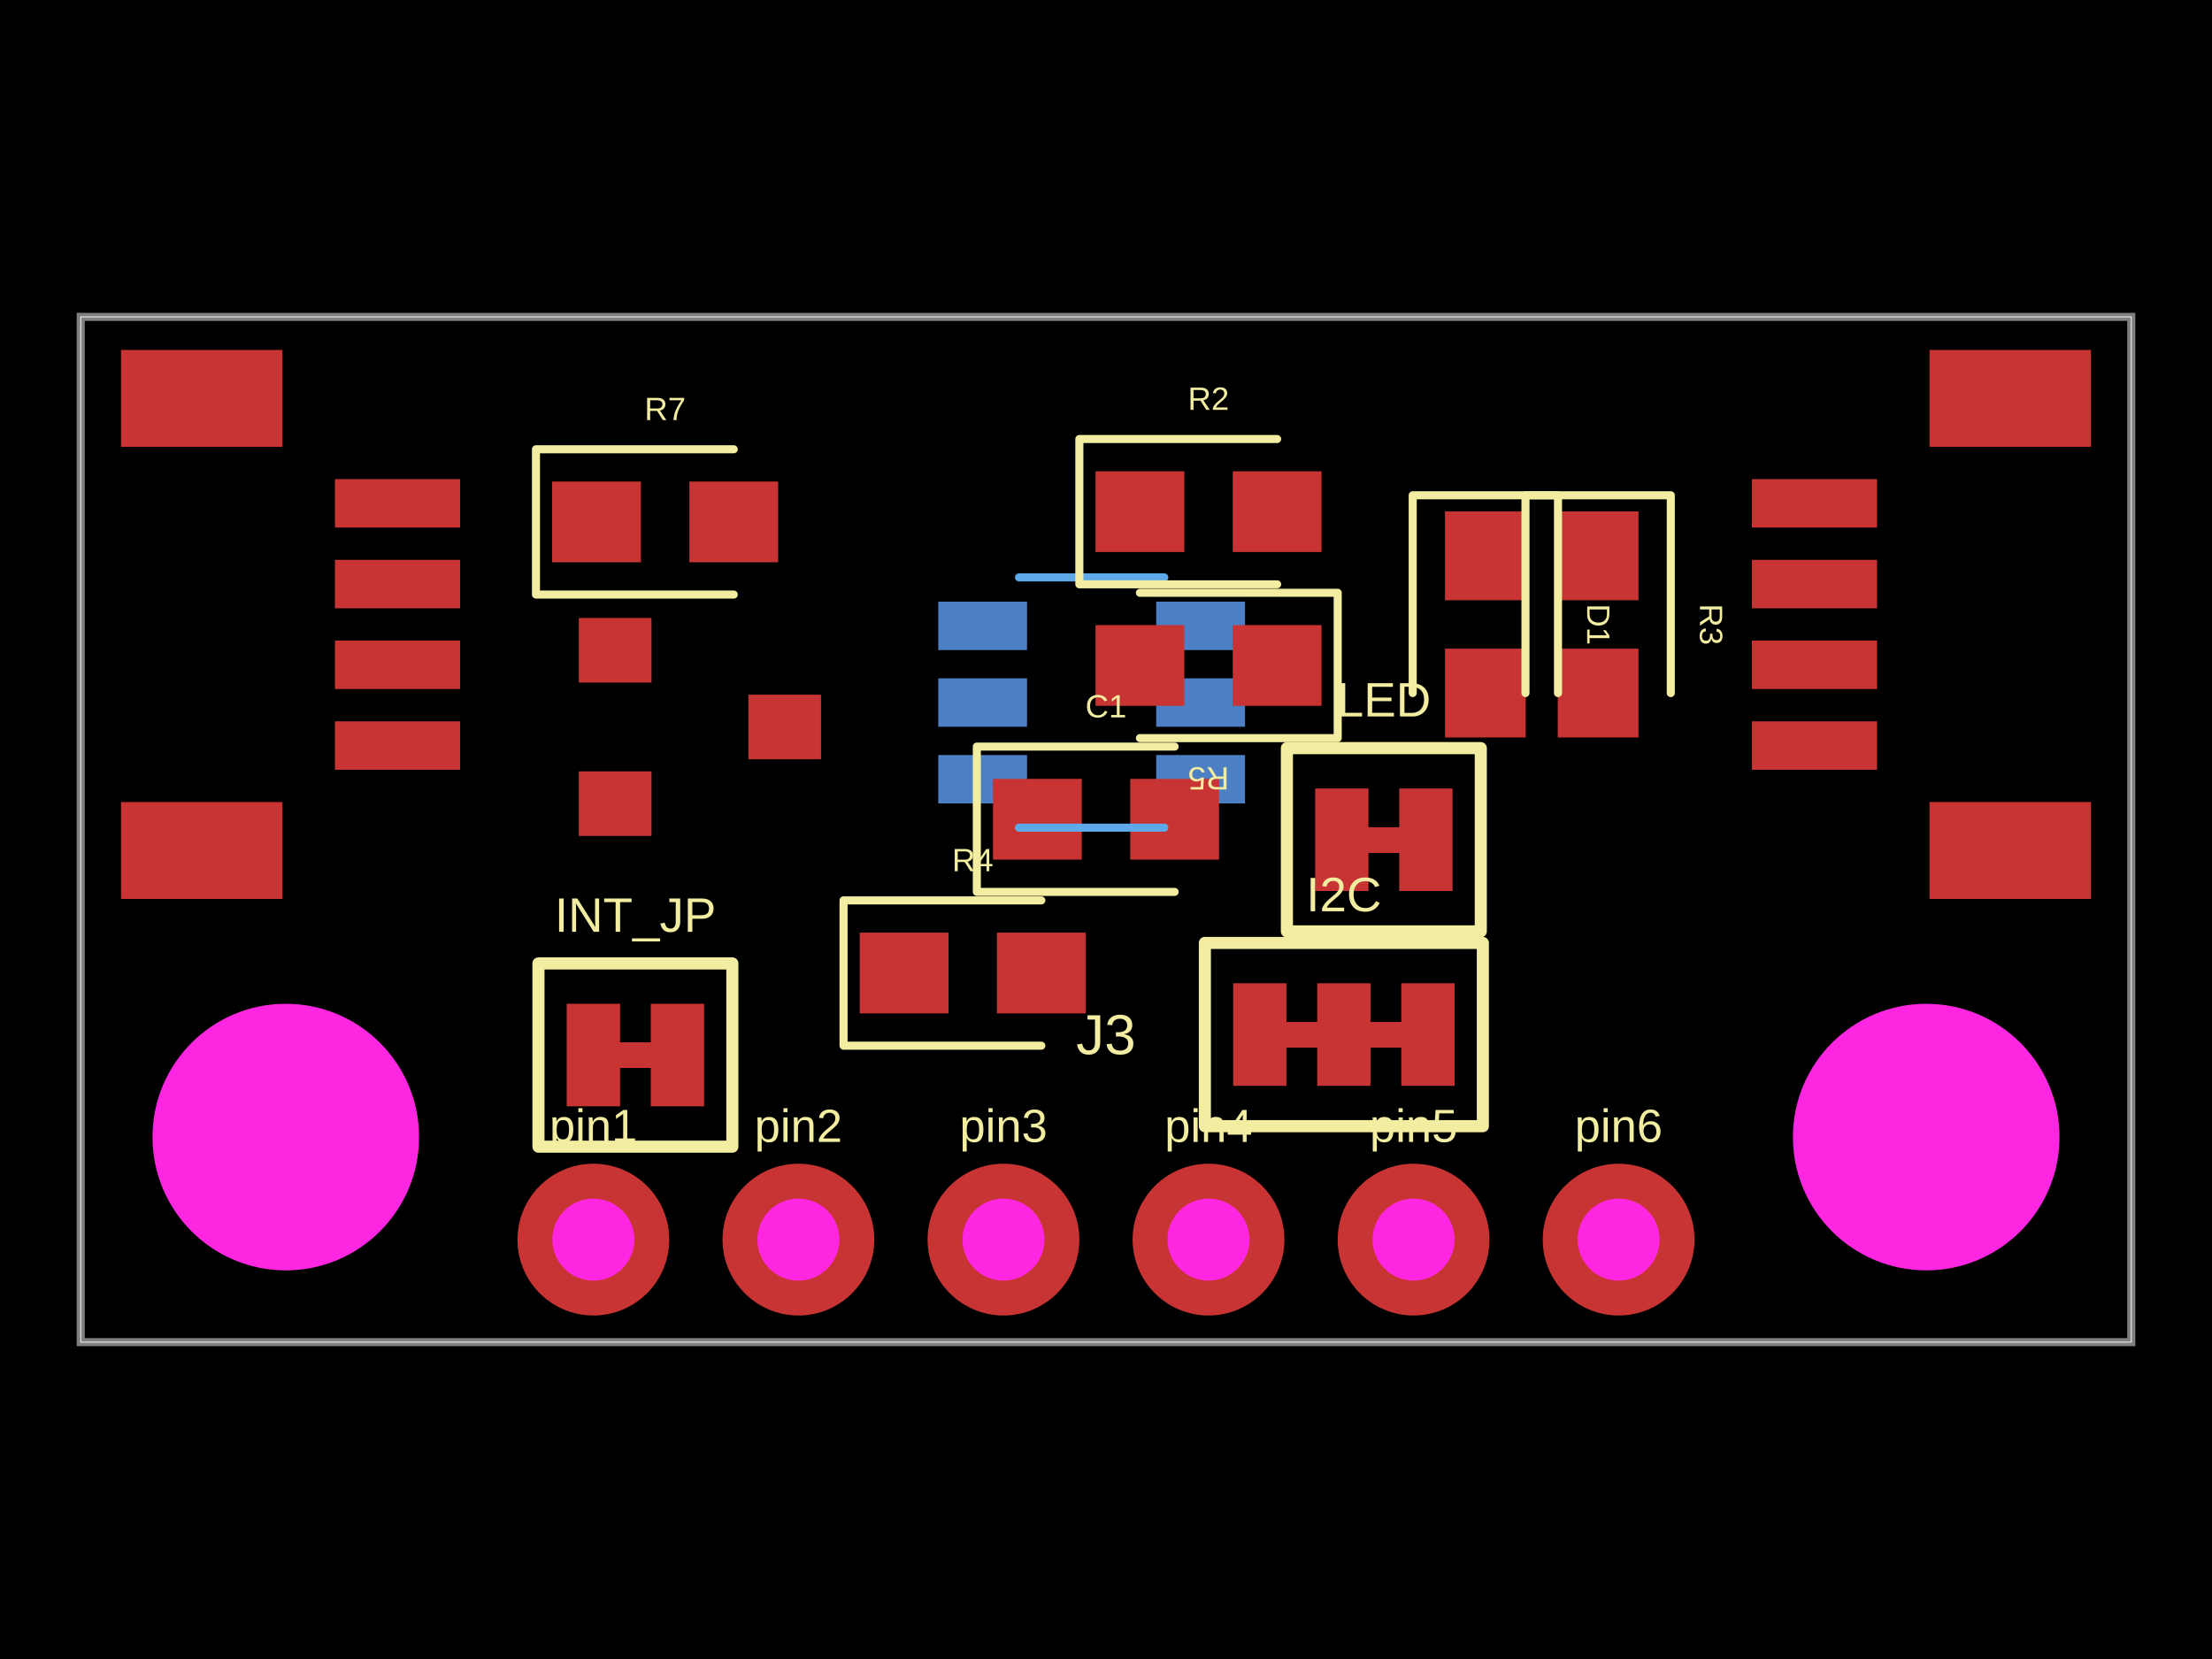
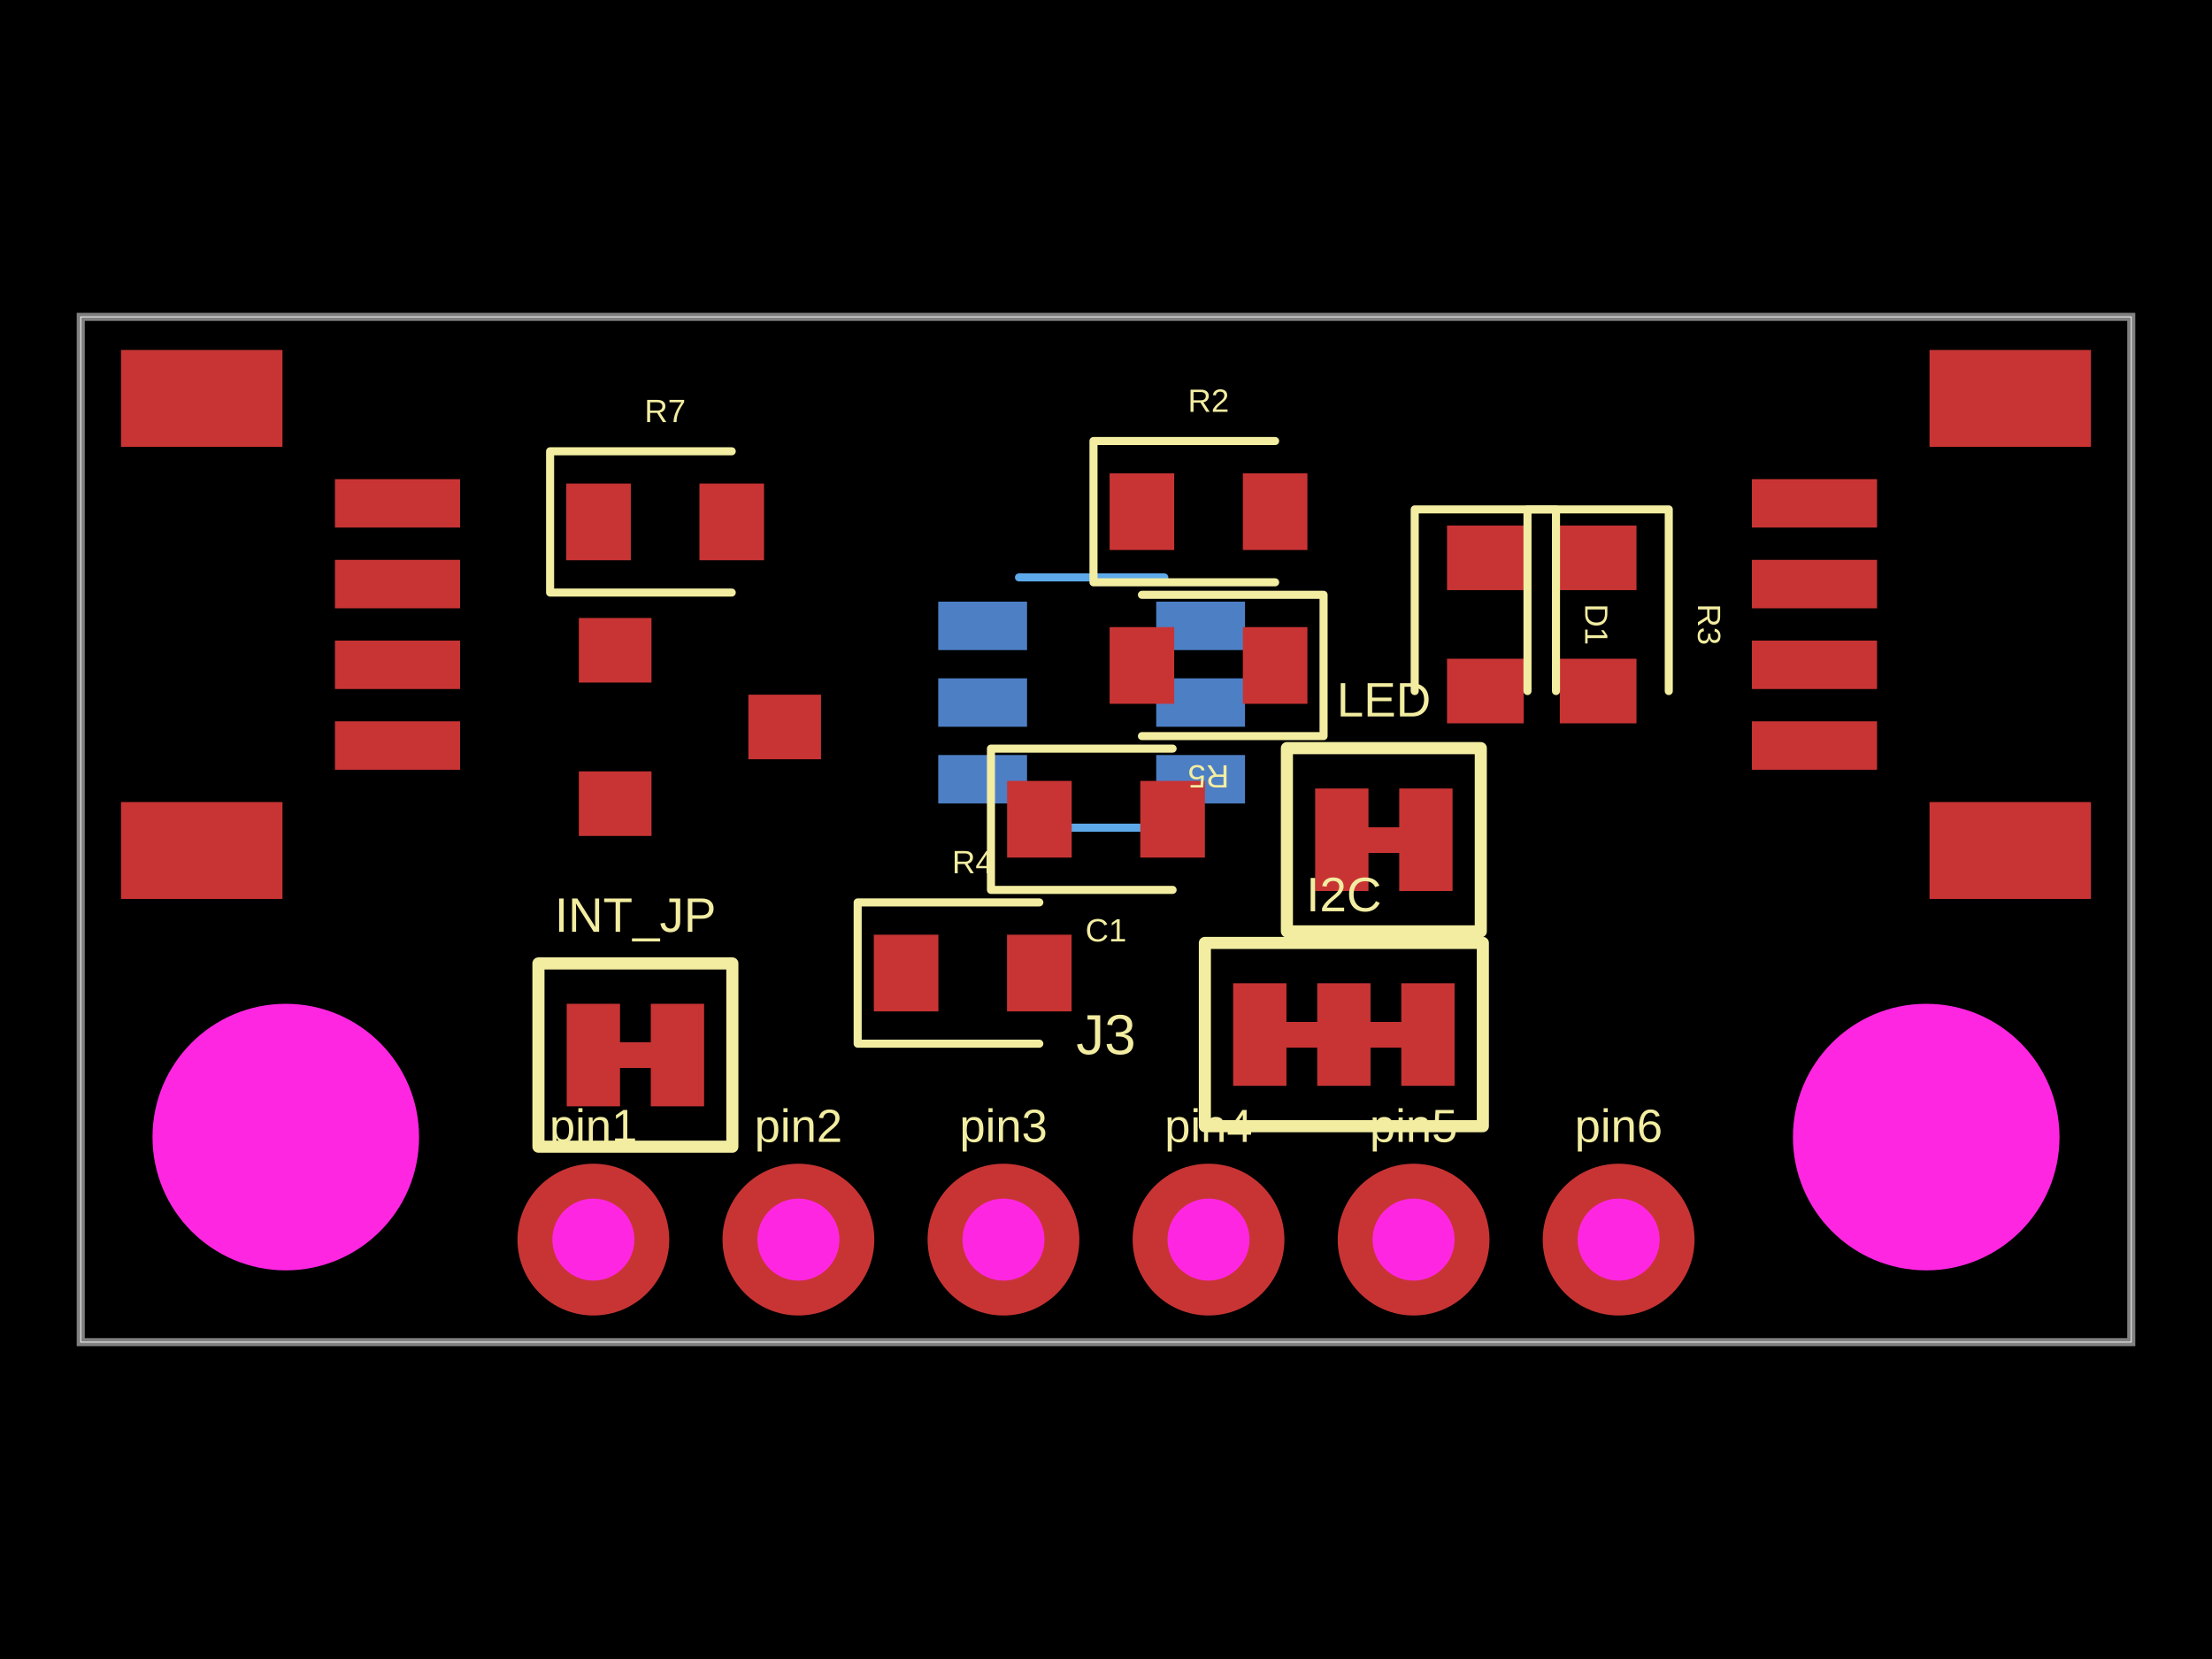
- <svg xmlns="http://www.w3.org/2000/svg" width="800" height="600" data-software-used-string="@tscircuit/core@0.0.608">
+ <svg xmlns="http://www.w3.org/2000/svg" width="800" height="600" data-software-used-string="@tscircuit/core@0.0.783">
  <style />
-   <rect class="boundary" x="0" y="0" fill="#000" width="800" height="600" />
-   <rect class="pcb-boundary" fill="none" stroke="#fff" stroke-width="0.3" x="29.197" y="114.599" width="741.606" height="370.803" />
-   <path class="pcb-board" d="M 29.197 485.401 L 770.803 485.401 L 770.803 114.599 L 29.197 114.599 Z" fill="none" stroke="rgba(255, 255, 255, 0.5)" stroke-width="2.92" />
-   <rect class="pcb-pad" fill="rgb(77, 127, 196)" x="-16.058" y="-8.759" width="32.117" height="17.518" transform="translate(434.2193 281.8236) rotate(-180)" data-layer="bottom" />
-   <rect class="pcb-pad" fill="rgb(77, 127, 196)" x="-16.058" y="-8.759" width="32.117" height="17.518" transform="translate(434.2193 254.0876) rotate(-180)" data-layer="bottom" />
-   <rect class="pcb-pad" fill="rgb(77, 127, 196)" x="-16.058" y="-8.759" width="32.117" height="17.518" transform="translate(434.2193 226.3515) rotate(-180)" data-layer="bottom" />
-   <rect class="pcb-pad" fill="rgb(77, 127, 196)" x="-16.058" y="-8.759" width="32.117" height="17.518" transform="translate(355.3866 226.3515) rotate(-180)" data-layer="bottom" />
-   <rect class="pcb-pad" fill="rgb(77, 127, 196)" x="-16.058" y="-8.759" width="32.117" height="17.518" transform="translate(355.3866 254.0876) rotate(-180)" data-layer="bottom" />
-   <rect class="pcb-pad" fill="rgb(77, 127, 196)" x="-16.058" y="-8.759" width="32.117" height="17.518" transform="translate(355.3866 281.8236) rotate(-180)" data-layer="bottom" />
-   <path class="pcb-trace" stroke="rgb(200, 52, 52)" fill="none" d="M 465.261 374.161 L 476.385 374.161" stroke-width="9.27" stroke-linecap="round" stroke-linejoin="round" shape-rendering="crispEdges" data-layer="top" />
-   <path class="pcb-trace" stroke="rgb(200, 52, 52)" fill="none" d="M 495.667 374.161 L 506.791 374.161" stroke-width="9.27" stroke-linecap="round" stroke-linejoin="round" shape-rendering="crispEdges" data-layer="top" />
-   <path class="pcb-trace" stroke="rgb(200, 52, 52)" fill="none" d="M 494.926 303.708 L 506.05 303.708" stroke-width="9.27" stroke-linecap="round" stroke-linejoin="round" shape-rendering="crispEdges" data-layer="top" />
-   <path class="pcb-trace" stroke="rgb(200, 52, 52)" fill="none" d="M 224.239 381.577 L 235.364 381.577" stroke-width="9.27" stroke-linecap="round" stroke-linejoin="round" shape-rendering="crispEdges" data-layer="top" />
-   <rect class="pcb-pad" fill="rgb(200, 52, 52)" x="199.679" y="174.161" width="32.117" height="29.197" data-layer="top" />
-   <rect class="pcb-pad" fill="rgb(200, 52, 52)" x="249.314" y="174.161" width="32.117" height="29.197" data-layer="top" />
-   <rect class="pcb-pad" fill="rgb(200, 52, 52)" x="209.343" y="223.504" width="26.277" height="23.358" data-layer="top" />
-   <rect class="pcb-pad" fill="rgb(200, 52, 52)" x="209.343" y="278.978" width="26.277" height="23.358" data-layer="top" />
-   <rect class="pcb-pad" fill="rgb(200, 52, 52)" x="270.657" y="251.241" width="26.277" height="23.358" data-layer="top" />
-   <rect class="pcb-pad" fill="rgb(200, 52, 52)" x="359.124" y="281.693" width="32.117" height="29.197" data-layer="top" />
-   <rect class="pcb-pad" fill="rgb(200, 52, 52)" x="408.759" y="281.693" width="32.117" height="29.197" data-layer="top" />
-   <rect class="pcb-pad" fill="rgb(200, 52, 52)" x="445.98" y="355.62" width="19.282" height="37.08" data-layer="top" />
-   <rect class="pcb-pad" fill="rgb(200, 52, 52)" x="476.385" y="355.62" width="19.282" height="37.08" data-layer="top" />
-   <rect class="pcb-pad" fill="rgb(200, 52, 52)" x="506.791" y="355.62" width="19.282" height="37.08" data-layer="top" />
-   <rect class="pcb-pad" fill="rgb(200, 52, 52)" x="396.204" y="170.453" width="32.117" height="29.197" data-layer="top" />
-   <rect class="pcb-pad" fill="rgb(200, 52, 52)" x="445.839" y="170.453" width="32.117" height="29.197" data-layer="top" />
-   <rect class="pcb-pad" fill="rgb(200, 52, 52)" x="-16.058" y="-14.599" width="32.117" height="29.197" transform="translate(461.8978 240.6715) rotate(-180)" data-layer="top" />
-   <rect class="pcb-pad" fill="rgb(200, 52, 52)" x="-16.058" y="-14.599" width="32.117" height="29.197" transform="translate(412.2628 240.6715) rotate(-180)" data-layer="top" />
-   <rect class="pcb-pad" fill="rgb(200, 52, 52)" x="121.139" y="260.876" width="45.255" height="17.518" data-layer="top" />
-   <rect class="pcb-pad" fill="rgb(200, 52, 52)" x="121.139" y="231.679" width="45.255" height="17.518" data-layer="top" />
-   <rect class="pcb-pad" fill="rgb(200, 52, 52)" x="121.139" y="202.482" width="45.255" height="17.518" data-layer="top" />
-   <rect class="pcb-pad" fill="rgb(200, 52, 52)" x="121.139" y="173.285" width="45.255" height="17.518" data-layer="top" />
-   <rect class="pcb-pad" fill="rgb(200, 52, 52)" x="43.766" y="290.073" width="58.394" height="35.036" data-layer="top" />
-   <rect class="pcb-pad" fill="rgb(200, 52, 52)" x="43.766" y="126.569" width="58.394" height="35.036" data-layer="top" />
-   <rect class="pcb-pad" fill="rgb(200, 52, 52)" x="633.606" y="173.285" width="45.255" height="17.518" data-layer="top" />
-   <rect class="pcb-pad" fill="rgb(200, 52, 52)" x="633.606" y="202.482" width="45.255" height="17.518" data-layer="top" />
-   <rect class="pcb-pad" fill="rgb(200, 52, 52)" x="633.606" y="231.679" width="45.255" height="17.518" data-layer="top" />
-   <rect class="pcb-pad" fill="rgb(200, 52, 52)" x="633.606" y="260.876" width="45.255" height="17.518" data-layer="top" />
-   <rect class="pcb-pad" fill="rgb(200, 52, 52)" x="697.839" y="126.569" width="58.394" height="35.036" data-layer="top" />
-   <rect class="pcb-pad" fill="rgb(200, 52, 52)" x="697.839" y="290.073" width="58.394" height="35.036" data-layer="top" />
-   <rect class="pcb-pad" fill="rgb(200, 52, 52)" x="563.387" y="184.964" width="29.197" height="32.117" data-layer="top" />
-   <rect class="pcb-pad" fill="rgb(200, 52, 52)" x="563.387" y="234.599" width="29.197" height="32.117" data-layer="top" />
-   <rect class="pcb-pad" fill="rgb(200, 52, 52)" x="522.599" y="184.964" width="29.197" height="32.117" data-layer="top" />
-   <rect class="pcb-pad" fill="rgb(200, 52, 52)" x="522.599" y="234.599" width="29.197" height="32.117" data-layer="top" />
-   <rect class="pcb-pad" fill="rgb(200, 52, 52)" x="475.644" y="285.168" width="19.282" height="37.08" data-layer="top" />
-   <rect class="pcb-pad" fill="rgb(200, 52, 52)" x="506.05" y="285.168" width="19.282" height="37.08" data-layer="top" />
-   <rect class="pcb-pad" fill="rgb(200, 52, 52)" x="204.958" y="363.036" width="19.282" height="37.08" data-layer="top" />
-   <rect class="pcb-pad" fill="rgb(200, 52, 52)" x="235.364" y="363.036" width="19.282" height="37.08" data-layer="top" />
-   <rect class="pcb-pad" fill="rgb(200, 52, 52)" x="310.92" y="337.314" width="32.117" height="29.197" data-layer="top" />
-   <rect class="pcb-pad" fill="rgb(200, 52, 52)" x="360.555" y="337.314" width="32.117" height="29.197" data-layer="top" />
-   <path class="pcb-silkscreen pcb-silkscreen-top" d="M 265.372 162.482 L 193.839 162.482 L 193.839 215.036 L 265.372 215.036" fill="none" stroke="#f2eda1" stroke-width="2.92" stroke-linecap="round" stroke-linejoin="round" data-pcb-component-id="pcb_component_0" data-pcb-silkscreen-path-id="pcb_silkscreen_path_0" />
-   <path class="pcb-silkscreen pcb-silkscreen-bottom" d="M 368.526 299.34 L 421.081 299.34" fill="none" stroke="#5da9e9" stroke-width="2.92" stroke-linecap="round" stroke-linejoin="round" data-pcb-component-id="pcb_component_2" data-pcb-silkscreen-path-id="pcb_silkscreen_path_1" />
-   <path class="pcb-silkscreen pcb-silkscreen-bottom" d="M 368.526 208.829 L 421.081 208.829" fill="none" stroke="#5da9e9" stroke-width="2.92" stroke-linecap="round" stroke-linejoin="round" data-pcb-component-id="pcb_component_2" data-pcb-silkscreen-path-id="pcb_silkscreen_path_2" />
-   <path class="pcb-silkscreen pcb-silkscreen-top" d="M 424.818 270.015 L 353.285 270.015 L 353.285 322.569 L 424.818 322.569" fill="none" stroke="#f2eda1" stroke-width="2.92" stroke-linecap="round" stroke-linejoin="round" data-pcb-component-id="pcb_component_3" data-pcb-silkscreen-path-id="pcb_silkscreen_path_3" />
-   <path class="pcb-silkscreen pcb-silkscreen-top" d="M 435.761 407.299 L 536.292 407.299 L 536.292 341.022 L 435.761 341.022 L 435.761 407.299 Z" fill="none" stroke="#f2eda1" stroke-width="4.38" stroke-linecap="round" stroke-linejoin="round" data-pcb-component-id="pcb_component_4" data-pcb-silkscreen-path-id="pcb_silkscreen_path_4" />
-   <path class="pcb-silkscreen pcb-silkscreen-top" d="M 461.898 158.774 L 390.365 158.774 L 390.365 211.328 L 461.898 211.328" fill="none" stroke="#f2eda1" stroke-width="2.92" stroke-linecap="round" stroke-linejoin="round" data-pcb-component-id="pcb_component_5" data-pcb-silkscreen-path-id="pcb_silkscreen_path_5" />
-   <path class="pcb-silkscreen pcb-silkscreen-top" d="M 412.263 266.949 L 483.796 266.949 L 483.796 214.394 L 412.263 214.394" fill="none" stroke="#f2eda1" stroke-width="2.92" stroke-linecap="round" stroke-linejoin="round" data-pcb-component-id="pcb_component_6" data-pcb-silkscreen-path-id="pcb_silkscreen_path_6" />
-   <path class="pcb-silkscreen pcb-silkscreen-top" d="M 604.263 250.657 L 604.263 179.124 L 551.708 179.124 L 551.708 250.657" fill="none" stroke="#f2eda1" stroke-width="2.92" stroke-linecap="round" stroke-linejoin="round" data-pcb-component-id="pcb_component_10" data-pcb-silkscreen-path-id="pcb_silkscreen_path_7" />
-   <path class="pcb-silkscreen pcb-silkscreen-top" d="M 563.474 250.657 L 563.474 179.124 L 510.92 179.124 L 510.92 250.657" fill="none" stroke="#f2eda1" stroke-width="2.92" stroke-linecap="round" stroke-linejoin="round" data-pcb-component-id="pcb_component_11" data-pcb-silkscreen-path-id="pcb_silkscreen_path_8" />
-   <path class="pcb-silkscreen pcb-silkscreen-top" d="M 465.425 336.847 L 535.55 336.847 L 535.55 270.569 L 465.425 270.569 L 465.425 336.847 Z" fill="none" stroke="#f2eda1" stroke-width="4.38" stroke-linecap="round" stroke-linejoin="round" data-pcb-component-id="pcb_component_12" data-pcb-silkscreen-path-id="pcb_silkscreen_path_9" />
-   <path class="pcb-silkscreen pcb-silkscreen-top" d="M 194.739 414.715 L 264.864 414.715 L 264.864 348.438 L 194.739 348.438 L 194.739 414.715 Z" fill="none" stroke="#f2eda1" stroke-width="4.38" stroke-linecap="round" stroke-linejoin="round" data-pcb-component-id="pcb_component_13" data-pcb-silkscreen-path-id="pcb_silkscreen_path_10" />
-   <path class="pcb-silkscreen pcb-silkscreen-top" d="M 376.613 325.635 L 305.08 325.635 L 305.08 378.19 L 376.613 378.19" fill="none" stroke="#f2eda1" stroke-width="2.92" stroke-linecap="round" stroke-linejoin="round" data-pcb-component-id="pcb_component_14" data-pcb-silkscreen-path-id="pcb_silkscreen_path_11" />
-   <text x="0" y="0" dx="0" dy="0" fill="#f2eda1" font-family="Arial, sans-serif" font-size="11.679" text-anchor="middle" dominant-baseline="central" transform="matrix(1,0,0,1,240.5547,147.8832)" class="pcb-silkscreen-text pcb-silkscreen-top" data-pcb-silkscreen-text-id="pcb_component_0" stroke="none">R7</text>
-   <text x="0" y="0" dx="0" dy="0" fill="#f2eda1" font-family="Arial, sans-serif" font-size="11.679" text-anchor="middle" dominant-baseline="central" transform="matrix(1,0,0,1,400,255.4161)" class="pcb-silkscreen-text pcb-silkscreen-top" data-pcb-silkscreen-text-id="pcb_component_3" stroke="none">C1</text>
-   <text x="0" y="0" dx="0" dy="0" fill="#f2eda1" font-family="Arial, sans-serif" font-size="17.518" text-anchor="middle" dominant-baseline="central" transform="matrix(1,0,0,1,486.0263,323.5036)" class="pcb-silkscreen-text pcb-silkscreen-top" data-pcb-silkscreen-text-id="pcb_component_4" stroke="none">I2C</text>
-   <text x="0" y="0" dx="0" dy="0" fill="#f2eda1" font-family="Arial, sans-serif" font-size="11.679" text-anchor="middle" dominant-baseline="central" transform="matrix(1,0,0,1,437.0803,144.1752)" class="pcb-silkscreen-text pcb-silkscreen-top" data-pcb-silkscreen-text-id="pcb_component_5" stroke="none">R2</text>
-   <text x="0" y="0" dx="0" dy="0" fill="#f2eda1" font-family="Arial, sans-serif" font-size="11.679" text-anchor="middle" dominant-baseline="central" transform="matrix(-1,1.2246467991473532e-16,-1.2246467991473532e-16,-1,437.0803,281.5474)" class="pcb-silkscreen-text pcb-silkscreen-top" data-pcb-silkscreen-text-id="pcb_component_6" stroke="none">R5</text>
-   <text x="0" y="0" dx="0" dy="0" fill="#f2eda1" font-family="Arial, sans-serif" font-size="16.818" text-anchor="middle" dominant-baseline="central" transform="matrix(1,0,0,1,214.5985,407.1533)" class="pcb-silkscreen-text pcb-silkscreen-top" data-pcb-silkscreen-text-id="pcb_component_7" stroke="none">pin1</text>
-   <text x="0" y="0" dx="0" dy="0" fill="#f2eda1" font-family="Arial, sans-serif" font-size="16.818" text-anchor="middle" dominant-baseline="central" transform="matrix(1,0,0,1,288.7591,407.1533)" class="pcb-silkscreen-text pcb-silkscreen-top" data-pcb-silkscreen-text-id="pcb_component_7" stroke="none">pin2</text>
-   <text x="0" y="0" dx="0" dy="0" fill="#f2eda1" font-family="Arial, sans-serif" font-size="16.818" text-anchor="middle" dominant-baseline="central" transform="matrix(1,0,0,1,362.9197,407.1533)" class="pcb-silkscreen-text pcb-silkscreen-top" data-pcb-silkscreen-text-id="pcb_component_7" stroke="none">pin3</text>
-   <text x="0" y="0" dx="0" dy="0" fill="#f2eda1" font-family="Arial, sans-serif" font-size="16.818" text-anchor="middle" dominant-baseline="central" transform="matrix(1,0,0,1,437.0803,407.1533)" class="pcb-silkscreen-text pcb-silkscreen-top" data-pcb-silkscreen-text-id="pcb_component_7" stroke="none">pin4</text>
-   <text x="0" y="0" dx="0" dy="0" fill="#f2eda1" font-family="Arial, sans-serif" font-size="16.818" text-anchor="middle" dominant-baseline="central" transform="matrix(1,0,0,1,511.2409,407.1533)" class="pcb-silkscreen-text pcb-silkscreen-top" data-pcb-silkscreen-text-id="pcb_component_7" stroke="none">pin5</text>
-   <text x="0" y="0" dx="0" dy="0" fill="#f2eda1" font-family="Arial, sans-serif" font-size="16.818" text-anchor="middle" dominant-baseline="central" transform="matrix(1,0,0,1,585.4015,407.1533)" class="pcb-silkscreen-text pcb-silkscreen-top" data-pcb-silkscreen-text-id="pcb_component_7" stroke="none">pin6</text>
-   <text x="0" y="0" dx="0" dy="0" fill="#f2eda1" font-family="Arial, sans-serif" font-size="20.438" text-anchor="middle" dominant-baseline="central" transform="matrix(1,0,0,1,400,374.1606)" class="pcb-silkscreen-text pcb-silkscreen-top" data-pcb-silkscreen-text-id="pcb_component_7" stroke="none">J3</text>
-   <text x="0" y="0" dx="0" dy="0" fill="#f2eda1" font-family="Arial, sans-serif" font-size="11.679" text-anchor="middle" dominant-baseline="central" transform="matrix(6.123233995736766e-17,1,-1,6.123233995736766e-17,618.8613,225.8394)" class="pcb-silkscreen-text pcb-silkscreen-top" data-pcb-silkscreen-text-id="pcb_component_10" stroke="none">R3</text>
-   <text x="0" y="0" dx="0" dy="0" fill="#f2eda1" font-family="Arial, sans-serif" font-size="11.679" text-anchor="middle" dominant-baseline="central" transform="matrix(6.123233995736766e-17,1,-1,6.123233995736766e-17,578.073,225.8394)" class="pcb-silkscreen-text pcb-silkscreen-top" data-pcb-silkscreen-text-id="pcb_component_11" stroke="none">D1</text>
-   <text x="0" y="0" dx="0" dy="0" fill="#f2eda1" font-family="Arial, sans-serif" font-size="17.518" text-anchor="middle" dominant-baseline="central" transform="matrix(1,0,0,1,500.4876,253.0511)" class="pcb-silkscreen-text pcb-silkscreen-top" data-pcb-silkscreen-text-id="pcb_component_12" stroke="none">LED</text>
-   <text x="0" y="0" dx="0" dy="0" fill="#f2eda1" font-family="Arial, sans-serif" font-size="17.518" text-anchor="middle" dominant-baseline="central" transform="matrix(1,0,0,1,229.8015,330.9197)" class="pcb-silkscreen-text pcb-silkscreen-top" data-pcb-silkscreen-text-id="pcb_component_13" stroke="none">INT_JP</text>
-   <text x="0" y="0" dx="0" dy="0" fill="#f2eda1" font-family="Arial, sans-serif" font-size="11.679" text-anchor="middle" dominant-baseline="central" transform="matrix(1,0,0,1,351.7956,311.0365)" class="pcb-silkscreen-text pcb-silkscreen-top" data-pcb-silkscreen-text-id="pcb_component_14" stroke="none">R4</text>
-   <g>
-     <circle class="pcb-hole-outer" fill="rgb(200, 52, 52)" cx="214.599" cy="448.321" r="27.445" />
-     <circle class="pcb-hole-inner" fill="#FF26E2" cx="214.599" cy="448.321" r="14.832" />
+   <rect class="boundary" x="0" y="0" fill="#000" width="800" height="600" data-type="pcb_background" data-pcb-layer="global" />
+   <rect class="pcb-boundary" fill="none" stroke="#fff" stroke-width="0.3" x="29.197" y="114.599" width="741.606" height="370.803" data-type="pcb_boundary" data-pcb-layer="global" />
+   <rect class="pcb-pad" fill="rgb(77, 127, 196)" x="418.161" y="273.065" width="32.117" height="17.518" data-type="pcb_smtpad" data-pcb-layer="bottom" />
+   <rect class="pcb-pad" fill="rgb(77, 127, 196)" x="418.161" y="245.328" width="32.117" height="17.518" data-type="pcb_smtpad" data-pcb-layer="bottom" />
+   <rect class="pcb-pad" fill="rgb(77, 127, 196)" x="418.161" y="217.592" width="32.117" height="17.518" data-type="pcb_smtpad" data-pcb-layer="bottom" />
+   <rect class="pcb-pad" fill="rgb(77, 127, 196)" x="339.328" y="217.592" width="32.117" height="17.518" data-type="pcb_smtpad" data-pcb-layer="bottom" />
+   <rect class="pcb-pad" fill="rgb(77, 127, 196)" x="339.328" y="245.328" width="32.117" height="17.518" data-type="pcb_smtpad" data-pcb-layer="bottom" />
+   <rect class="pcb-pad" fill="rgb(77, 127, 196)" x="339.328" y="273.065" width="32.117" height="17.518" data-type="pcb_smtpad" data-pcb-layer="bottom" />
+   <path class="pcb-silkscreen pcb-silkscreen-bottom" d="M 368.526 299.34 L 421.081 299.34" fill="none" stroke="#5da9e9" stroke-width="2.92" stroke-linecap="round" stroke-linejoin="round" data-pcb-component-id="pcb_component_2" data-pcb-silkscreen-path-id="pcb_silkscreen_path_1" data-type="pcb_silkscreen_path" data-pcb-layer="bottom" />
+   <path class="pcb-silkscreen pcb-silkscreen-bottom" d="M 368.526 208.829 L 421.081 208.829" fill="none" stroke="#5da9e9" stroke-width="2.92" stroke-linecap="round" stroke-linejoin="round" data-pcb-component-id="pcb_component_2" data-pcb-silkscreen-path-id="pcb_silkscreen_path_2" data-type="pcb_silkscreen_path" data-pcb-layer="bottom" />
+   <path class="pcb-board" d="M 29.197 485.401 L 770.803 485.401 L 770.803 114.599 L 29.197 114.599 Z" fill="none" stroke="rgba(255, 255, 255, 0.5)" stroke-width="2.92" data-type="pcb_board" data-pcb-layer="board" />
+   <g data-type="pcb_plated_hole" data-pcb-layer="through">
+     <circle class="pcb-hole-outer" fill="rgb(200, 52, 52)" cx="214.599" cy="448.321" r="27.445" data-type="pcb_plated_hole" data-pcb-layer="top" />
+     <circle class="pcb-hole-inner" fill="#FF26E2" cx="214.599" cy="448.321" r="14.832" data-type="pcb_plated_hole_drill" data-pcb-layer="drill" />
  </g>
-   <g>
-     <circle class="pcb-hole-outer" fill="rgb(200, 52, 52)" cx="288.759" cy="448.321" r="27.445" />
-     <circle class="pcb-hole-inner" fill="#FF26E2" cx="288.759" cy="448.321" r="14.832" />
+   <g data-type="pcb_plated_hole" data-pcb-layer="through">
+     <circle class="pcb-hole-outer" fill="rgb(200, 52, 52)" cx="288.759" cy="448.321" r="27.445" data-type="pcb_plated_hole" data-pcb-layer="top" />
+     <circle class="pcb-hole-inner" fill="#FF26E2" cx="288.759" cy="448.321" r="14.832" data-type="pcb_plated_hole_drill" data-pcb-layer="drill" />
  </g>
-   <g>
-     <circle class="pcb-hole-outer" fill="rgb(200, 52, 52)" cx="362.92" cy="448.321" r="27.445" />
-     <circle class="pcb-hole-inner" fill="#FF26E2" cx="362.92" cy="448.321" r="14.832" />
+   <g data-type="pcb_plated_hole" data-pcb-layer="through">
+     <circle class="pcb-hole-outer" fill="rgb(200, 52, 52)" cx="362.92" cy="448.321" r="27.445" data-type="pcb_plated_hole" data-pcb-layer="top" />
+     <circle class="pcb-hole-inner" fill="#FF26E2" cx="362.92" cy="448.321" r="14.832" data-type="pcb_plated_hole_drill" data-pcb-layer="drill" />
  </g>
-   <g>
-     <circle class="pcb-hole-outer" fill="rgb(200, 52, 52)" cx="437.08" cy="448.321" r="27.445" />
-     <circle class="pcb-hole-inner" fill="#FF26E2" cx="437.08" cy="448.321" r="14.832" />
+   <g data-type="pcb_plated_hole" data-pcb-layer="through">
+     <circle class="pcb-hole-outer" fill="rgb(200, 52, 52)" cx="437.08" cy="448.321" r="27.445" data-type="pcb_plated_hole" data-pcb-layer="top" />
+     <circle class="pcb-hole-inner" fill="#FF26E2" cx="437.08" cy="448.321" r="14.832" data-type="pcb_plated_hole_drill" data-pcb-layer="drill" />
  </g>
-   <g>
-     <circle class="pcb-hole-outer" fill="rgb(200, 52, 52)" cx="511.241" cy="448.321" r="27.445" />
-     <circle class="pcb-hole-inner" fill="#FF26E2" cx="511.241" cy="448.321" r="14.832" />
+   <g data-type="pcb_plated_hole" data-pcb-layer="through">
+     <circle class="pcb-hole-outer" fill="rgb(200, 52, 52)" cx="511.241" cy="448.321" r="27.445" data-type="pcb_plated_hole" data-pcb-layer="top" />
+     <circle class="pcb-hole-inner" fill="#FF26E2" cx="511.241" cy="448.321" r="14.832" data-type="pcb_plated_hole_drill" data-pcb-layer="drill" />
  </g>
-   <g>
-     <circle class="pcb-hole-outer" fill="rgb(200, 52, 52)" cx="585.401" cy="448.321" r="27.445" />
-     <circle class="pcb-hole-inner" fill="#FF26E2" cx="585.401" cy="448.321" r="14.832" />
+   <g data-type="pcb_plated_hole" data-pcb-layer="through">
+     <circle class="pcb-hole-outer" fill="rgb(200, 52, 52)" cx="585.401" cy="448.321" r="27.445" data-type="pcb_plated_hole" data-pcb-layer="top" />
+     <circle class="pcb-hole-inner" fill="#FF26E2" cx="585.401" cy="448.321" r="14.832" data-type="pcb_plated_hole_drill" data-pcb-layer="drill" />
  </g>
-   <circle class="pcb-hole" cx="696.642" cy="411.241" r="48.204" fill="#FF26E2" />
-   <circle class="pcb-hole" cx="103.358" cy="411.241" r="48.204" fill="#FF26E2" />
+   <rect class="pcb-pad" fill="rgb(200, 52, 52)" x="204.788" y="174.891" width="23.358" height="27.737" data-type="pcb_smtpad" data-pcb-layer="top" />
+   <rect class="pcb-pad" fill="rgb(200, 52, 52)" x="252.964" y="174.891" width="23.358" height="27.737" data-type="pcb_smtpad" data-pcb-layer="top" />
+   <rect class="pcb-pad" fill="rgb(200, 52, 52)" x="209.343" y="223.504" width="26.277" height="23.358" data-type="pcb_smtpad" data-pcb-layer="top" />
+   <rect class="pcb-pad" fill="rgb(200, 52, 52)" x="209.343" y="278.978" width="26.277" height="23.358" data-type="pcb_smtpad" data-pcb-layer="top" />
+   <rect class="pcb-pad" fill="rgb(200, 52, 52)" x="270.657" y="251.241" width="26.277" height="23.358" data-type="pcb_smtpad" data-pcb-layer="top" />
+   <rect class="pcb-pad" fill="rgb(200, 52, 52)" x="364.234" y="282.423" width="23.358" height="27.737" data-type="pcb_smtpad" data-pcb-layer="top" />
+   <rect class="pcb-pad" fill="rgb(200, 52, 52)" x="412.409" y="282.423" width="23.358" height="27.737" data-type="pcb_smtpad" data-pcb-layer="top" />
+   <rect class="pcb-pad" fill="rgb(200, 52, 52)" x="445.98" y="355.62" width="19.282" height="37.08" data-type="pcb_smtpad" data-pcb-layer="top" />
+   <rect class="pcb-pad" fill="rgb(200, 52, 52)" x="476.385" y="355.62" width="19.282" height="37.08" data-type="pcb_smtpad" data-pcb-layer="top" />
+   <rect class="pcb-pad" fill="rgb(200, 52, 52)" x="506.791" y="355.62" width="19.282" height="37.08" data-type="pcb_smtpad" data-pcb-layer="top" />
+   <path class="pcb-trace" stroke="rgb(200, 52, 52)" fill="none" d="M 465.261 374.161 L 476.385 374.161" stroke-width="9.27" stroke-linecap="round" stroke-linejoin="round" shape-rendering="crispEdges" data-type="pcb_trace" data-pcb-layer="top" />
+   <path class="pcb-trace" stroke="rgb(200, 52, 52)" fill="none" d="M 495.667 374.161 L 506.791 374.161" stroke-width="9.27" stroke-linecap="round" stroke-linejoin="round" shape-rendering="crispEdges" data-type="pcb_trace" data-pcb-layer="top" />
+   <rect class="pcb-pad" fill="rgb(200, 52, 52)" x="401.314" y="171.182" width="23.358" height="27.737" data-type="pcb_smtpad" data-pcb-layer="top" />
+   <rect class="pcb-pad" fill="rgb(200, 52, 52)" x="449.489" y="171.182" width="23.358" height="27.737" data-type="pcb_smtpad" data-pcb-layer="top" />
+   <rect class="pcb-pad" fill="rgb(200, 52, 52)" x="449.489" y="226.803" width="23.358" height="27.737" data-type="pcb_smtpad" data-pcb-layer="top" />
+   <rect class="pcb-pad" fill="rgb(200, 52, 52)" x="401.314" y="226.803" width="23.358" height="27.737" data-type="pcb_smtpad" data-pcb-layer="top" />
+   <rect class="pcb-pad" fill="rgb(200, 52, 52)" x="121.139" y="260.876" width="45.255" height="17.518" data-type="pcb_smtpad" data-pcb-layer="top" />
+   <rect class="pcb-pad" fill="rgb(200, 52, 52)" x="121.139" y="231.679" width="45.255" height="17.518" data-type="pcb_smtpad" data-pcb-layer="top" />
+   <rect class="pcb-pad" fill="rgb(200, 52, 52)" x="121.139" y="202.482" width="45.255" height="17.518" data-type="pcb_smtpad" data-pcb-layer="top" />
+   <rect class="pcb-pad" fill="rgb(200, 52, 52)" x="121.139" y="173.285" width="45.255" height="17.518" data-type="pcb_smtpad" data-pcb-layer="top" />
+   <rect class="pcb-pad" fill="rgb(200, 52, 52)" x="43.766" y="290.073" width="58.394" height="35.036" data-type="pcb_smtpad" data-pcb-layer="top" />
+   <rect class="pcb-pad" fill="rgb(200, 52, 52)" x="43.766" y="126.569" width="58.394" height="35.036" data-type="pcb_smtpad" data-pcb-layer="top" />
+   <rect class="pcb-pad" fill="rgb(200, 52, 52)" x="633.606" y="173.285" width="45.255" height="17.518" data-type="pcb_smtpad" data-pcb-layer="top" />
+   <rect class="pcb-pad" fill="rgb(200, 52, 52)" x="633.606" y="202.482" width="45.255" height="17.518" data-type="pcb_smtpad" data-pcb-layer="top" />
+   <rect class="pcb-pad" fill="rgb(200, 52, 52)" x="633.606" y="231.679" width="45.255" height="17.518" data-type="pcb_smtpad" data-pcb-layer="top" />
+   <rect class="pcb-pad" fill="rgb(200, 52, 52)" x="633.606" y="260.876" width="45.255" height="17.518" data-type="pcb_smtpad" data-pcb-layer="top" />
+   <rect class="pcb-pad" fill="rgb(200, 52, 52)" x="697.839" y="126.569" width="58.394" height="35.036" data-type="pcb_smtpad" data-pcb-layer="top" />
+   <rect class="pcb-pad" fill="rgb(200, 52, 52)" x="697.839" y="290.073" width="58.394" height="35.036" data-type="pcb_smtpad" data-pcb-layer="top" />
+   <rect class="pcb-pad" fill="rgb(200, 52, 52)" x="564.117" y="190.073" width="27.737" height="23.358" data-type="pcb_smtpad" data-pcb-layer="top" />
+   <rect class="pcb-pad" fill="rgb(200, 52, 52)" x="564.117" y="238.248" width="27.737" height="23.358" data-type="pcb_smtpad" data-pcb-layer="top" />
+   <rect class="pcb-pad" fill="rgb(200, 52, 52)" x="523.328" y="190.073" width="27.737" height="23.358" data-type="pcb_smtpad" data-pcb-layer="top" />
+   <rect class="pcb-pad" fill="rgb(200, 52, 52)" x="523.328" y="238.248" width="27.737" height="23.358" data-type="pcb_smtpad" data-pcb-layer="top" />
+   <rect class="pcb-pad" fill="rgb(200, 52, 52)" x="475.644" y="285.168" width="19.282" height="37.08" data-type="pcb_smtpad" data-pcb-layer="top" />
+   <rect class="pcb-pad" fill="rgb(200, 52, 52)" x="506.05" y="285.168" width="19.282" height="37.08" data-type="pcb_smtpad" data-pcb-layer="top" />
+   <path class="pcb-trace" stroke="rgb(200, 52, 52)" fill="none" d="M 494.926 303.708 L 506.05 303.708" stroke-width="9.27" stroke-linecap="round" stroke-linejoin="round" shape-rendering="crispEdges" data-type="pcb_trace" data-pcb-layer="top" />
+   <rect class="pcb-pad" fill="rgb(200, 52, 52)" x="204.958" y="363.036" width="19.282" height="37.08" data-type="pcb_smtpad" data-pcb-layer="top" />
+   <rect class="pcb-pad" fill="rgb(200, 52, 52)" x="235.364" y="363.036" width="19.282" height="37.08" data-type="pcb_smtpad" data-pcb-layer="top" />
+   <path class="pcb-trace" stroke="rgb(200, 52, 52)" fill="none" d="M 224.239 381.577 L 235.364 381.577" stroke-width="9.27" stroke-linecap="round" stroke-linejoin="round" shape-rendering="crispEdges" data-type="pcb_trace" data-pcb-layer="top" />
+   <rect class="pcb-pad" fill="rgb(200, 52, 52)" x="316.029" y="338.044" width="23.358" height="27.737" data-type="pcb_smtpad" data-pcb-layer="top" />
+   <rect class="pcb-pad" fill="rgb(200, 52, 52)" x="364.204" y="338.044" width="23.358" height="27.737" data-type="pcb_smtpad" data-pcb-layer="top" />
+   <path class="pcb-silkscreen pcb-silkscreen-top" d="M 264.642 163.212 L 198.949 163.212 L 198.949 214.307 L 264.642 214.307" fill="none" stroke="#f2eda1" stroke-width="2.92" stroke-linecap="round" stroke-linejoin="round" data-pcb-component-id="pcb_component_0" data-pcb-silkscreen-path-id="pcb_silkscreen_path_0" data-type="pcb_silkscreen_path" data-pcb-layer="top" />
+   <text x="0" y="0" dx="0" dy="0" fill="#f2eda1" font-family="Arial, sans-serif" font-size="11.679" text-anchor="middle" dominant-baseline="central" transform="matrix(1,0,0,1,240.5547,148.6131)" class="pcb-silkscreen-text pcb-silkscreen-top" data-pcb-silkscreen-text-id="pcb_component_0" stroke="none" data-type="pcb_silkscreen_text" data-pcb-layer="top">R7</text>
+   <path class="pcb-silkscreen pcb-silkscreen-top" d="M 424.088 270.745 L 358.394 270.745 L 358.394 321.839 L 424.088 321.839" fill="none" stroke="#f2eda1" stroke-width="2.92" stroke-linecap="round" stroke-linejoin="round" data-pcb-component-id="pcb_component_3" data-pcb-silkscreen-path-id="pcb_silkscreen_path_3" data-type="pcb_silkscreen_path" data-pcb-layer="top" />
+   <text x="0" y="0" dx="0" dy="0" fill="#f2eda1" font-family="Arial, sans-serif" font-size="11.679" text-anchor="middle" dominant-baseline="central" transform="matrix(1,0,0,1,400,336.438)" class="pcb-silkscreen-text pcb-silkscreen-top" data-pcb-silkscreen-text-id="pcb_component_3" stroke="none" data-type="pcb_silkscreen_text" data-pcb-layer="top">C1</text>
+   <path class="pcb-silkscreen pcb-silkscreen-top" d="M 435.761 407.299 L 536.292 407.299 L 536.292 341.022 L 435.761 341.022 L 435.761 407.299 Z" fill="none" stroke="#f2eda1" stroke-width="4.38" stroke-linecap="round" stroke-linejoin="round" data-pcb-component-id="pcb_component_4" data-pcb-silkscreen-path-id="pcb_silkscreen_path_4" data-type="pcb_silkscreen_path" data-pcb-layer="top" />
+   <text x="0" y="0" dx="0" dy="0" fill="#f2eda1" font-family="Arial, sans-serif" font-size="17.518" text-anchor="middle" dominant-baseline="central" transform="matrix(1,0,0,1,486.0263,323.5036)" class="pcb-silkscreen-text pcb-silkscreen-top" data-pcb-silkscreen-text-id="pcb_component_4" stroke="none" data-type="pcb_silkscreen_text" data-pcb-layer="top">I2C</text>
+   <path class="pcb-silkscreen pcb-silkscreen-top" d="M 461.168 159.504 L 395.474 159.504 L 395.474 210.599 L 461.168 210.599" fill="none" stroke="#f2eda1" stroke-width="2.92" stroke-linecap="round" stroke-linejoin="round" data-pcb-component-id="pcb_component_5" data-pcb-silkscreen-path-id="pcb_silkscreen_path_5" data-type="pcb_silkscreen_path" data-pcb-layer="top" />
+   <text x="0" y="0" dx="0" dy="0" fill="#f2eda1" font-family="Arial, sans-serif" font-size="11.679" text-anchor="middle" dominant-baseline="central" transform="matrix(1,0,0,1,437.0803,144.9051)" class="pcb-silkscreen-text pcb-silkscreen-top" data-pcb-silkscreen-text-id="pcb_component_5" stroke="none" data-type="pcb_silkscreen_text" data-pcb-layer="top">R2</text>
+   <path class="pcb-silkscreen pcb-silkscreen-top" d="M 412.993 266.219 L 478.686 266.219 L 478.686 215.124 L 412.993 215.124" fill="none" stroke="#f2eda1" stroke-width="2.92" stroke-linecap="round" stroke-linejoin="round" data-pcb-component-id="pcb_component_6" data-pcb-silkscreen-path-id="pcb_silkscreen_path_6" data-type="pcb_silkscreen_path" data-pcb-layer="top" />
+   <text x="0" y="0" dx="0" dy="0" fill="#f2eda1" font-family="Arial, sans-serif" font-size="11.679" text-anchor="middle" dominant-baseline="central" transform="matrix(-1,-1.2246467991473532e-16,1.2246467991473532e-16,-1,437.0803,280.8175)" class="pcb-silkscreen-text pcb-silkscreen-top" data-pcb-silkscreen-text-id="pcb_component_6" stroke="none" data-type="pcb_silkscreen_text" data-pcb-layer="top">R5</text>
+   <text x="0" y="0" dx="0" dy="0" fill="#f2eda1" font-family="Arial, sans-serif" font-size="16.818" text-anchor="middle" dominant-baseline="central" transform="matrix(1,0,0,1,214.5985,407.1533)" class="pcb-silkscreen-text pcb-silkscreen-top" data-pcb-silkscreen-text-id="pcb_component_7" stroke="none" data-type="pcb_silkscreen_text" data-pcb-layer="top">pin1</text>
+   <text x="0" y="0" dx="0" dy="0" fill="#f2eda1" font-family="Arial, sans-serif" font-size="16.818" text-anchor="middle" dominant-baseline="central" transform="matrix(1,0,0,1,288.7591,407.1533)" class="pcb-silkscreen-text pcb-silkscreen-top" data-pcb-silkscreen-text-id="pcb_component_7" stroke="none" data-type="pcb_silkscreen_text" data-pcb-layer="top">pin2</text>
+   <text x="0" y="0" dx="0" dy="0" fill="#f2eda1" font-family="Arial, sans-serif" font-size="16.818" text-anchor="middle" dominant-baseline="central" transform="matrix(1,0,0,1,362.9197,407.1533)" class="pcb-silkscreen-text pcb-silkscreen-top" data-pcb-silkscreen-text-id="pcb_component_7" stroke="none" data-type="pcb_silkscreen_text" data-pcb-layer="top">pin3</text>
+   <text x="0" y="0" dx="0" dy="0" fill="#f2eda1" font-family="Arial, sans-serif" font-size="16.818" text-anchor="middle" dominant-baseline="central" transform="matrix(1,0,0,1,437.0803,407.1533)" class="pcb-silkscreen-text pcb-silkscreen-top" data-pcb-silkscreen-text-id="pcb_component_7" stroke="none" data-type="pcb_silkscreen_text" data-pcb-layer="top">pin4</text>
+   <text x="0" y="0" dx="0" dy="0" fill="#f2eda1" font-family="Arial, sans-serif" font-size="16.818" text-anchor="middle" dominant-baseline="central" transform="matrix(1,0,0,1,511.2409,407.1533)" class="pcb-silkscreen-text pcb-silkscreen-top" data-pcb-silkscreen-text-id="pcb_component_7" stroke="none" data-type="pcb_silkscreen_text" data-pcb-layer="top">pin5</text>
+   <text x="0" y="0" dx="0" dy="0" fill="#f2eda1" font-family="Arial, sans-serif" font-size="16.818" text-anchor="middle" dominant-baseline="central" transform="matrix(1,0,0,1,585.4015,407.1533)" class="pcb-silkscreen-text pcb-silkscreen-top" data-pcb-silkscreen-text-id="pcb_component_7" stroke="none" data-type="pcb_silkscreen_text" data-pcb-layer="top">pin6</text>
+   <text x="0" y="0" dx="0" dy="0" fill="#f2eda1" font-family="Arial, sans-serif" font-size="20.438" text-anchor="middle" dominant-baseline="central" transform="matrix(1,0,0,1,400,374.1606)" class="pcb-silkscreen-text pcb-silkscreen-top" data-pcb-silkscreen-text-id="pcb_component_7" stroke="none" data-type="pcb_silkscreen_text" data-pcb-layer="top">J3</text>
+   <path class="pcb-silkscreen pcb-silkscreen-top" d="M 603.533 249.927 L 603.533 184.234 L 552.438 184.234 L 552.438 249.927" fill="none" stroke="#f2eda1" stroke-width="2.92" stroke-linecap="round" stroke-linejoin="round" data-pcb-component-id="pcb_component_10" data-pcb-silkscreen-path-id="pcb_silkscreen_path_7" data-type="pcb_silkscreen_path" data-pcb-layer="top" />
+   <text x="0" y="0" dx="0" dy="0" fill="#f2eda1" font-family="Arial, sans-serif" font-size="11.679" text-anchor="middle" dominant-baseline="central" transform="matrix(-1.8369701987210297e-16,1,-1,-1.8369701987210297e-16,618.1314,225.8394)" class="pcb-silkscreen-text pcb-silkscreen-top" data-pcb-silkscreen-text-id="pcb_component_10" stroke="none" data-type="pcb_silkscreen_text" data-pcb-layer="top">R3</text>
+   <path class="pcb-silkscreen pcb-silkscreen-top" d="M 562.745 249.927 L 562.745 184.234 L 511.65 184.234 L 511.65 249.927" fill="none" stroke="#f2eda1" stroke-width="2.92" stroke-linecap="round" stroke-linejoin="round" data-pcb-component-id="pcb_component_11" data-pcb-silkscreen-path-id="pcb_silkscreen_path_8" data-type="pcb_silkscreen_path" data-pcb-layer="top" />
+   <text x="0" y="0" dx="0" dy="0" fill="#f2eda1" font-family="Arial, sans-serif" font-size="11.679" text-anchor="middle" dominant-baseline="central" transform="matrix(-1.8369701987210297e-16,1,-1,-1.8369701987210297e-16,577.3431,225.8394)" class="pcb-silkscreen-text pcb-silkscreen-top" data-pcb-silkscreen-text-id="pcb_component_11" stroke="none" data-type="pcb_silkscreen_text" data-pcb-layer="top">D1</text>
+   <path class="pcb-silkscreen pcb-silkscreen-top" d="M 465.425 336.847 L 535.55 336.847 L 535.55 270.569 L 465.425 270.569 L 465.425 336.847 Z" fill="none" stroke="#f2eda1" stroke-width="4.38" stroke-linecap="round" stroke-linejoin="round" data-pcb-component-id="pcb_component_12" data-pcb-silkscreen-path-id="pcb_silkscreen_path_9" data-type="pcb_silkscreen_path" data-pcb-layer="top" />
+   <text x="0" y="0" dx="0" dy="0" fill="#f2eda1" font-family="Arial, sans-serif" font-size="17.518" text-anchor="middle" dominant-baseline="central" transform="matrix(1,0,0,1,500.4876,253.0511)" class="pcb-silkscreen-text pcb-silkscreen-top" data-pcb-silkscreen-text-id="pcb_component_12" stroke="none" data-type="pcb_silkscreen_text" data-pcb-layer="top">LED</text>
+   <path class="pcb-silkscreen pcb-silkscreen-top" d="M 194.739 414.715 L 264.864 414.715 L 264.864 348.438 L 194.739 348.438 L 194.739 414.715 Z" fill="none" stroke="#f2eda1" stroke-width="4.38" stroke-linecap="round" stroke-linejoin="round" data-pcb-component-id="pcb_component_13" data-pcb-silkscreen-path-id="pcb_silkscreen_path_10" data-type="pcb_silkscreen_path" data-pcb-layer="top" />
+   <text x="0" y="0" dx="0" dy="0" fill="#f2eda1" font-family="Arial, sans-serif" font-size="17.518" text-anchor="middle" dominant-baseline="central" transform="matrix(1,0,0,1,229.8015,330.9197)" class="pcb-silkscreen-text pcb-silkscreen-top" data-pcb-silkscreen-text-id="pcb_component_13" stroke="none" data-type="pcb_silkscreen_text" data-pcb-layer="top">INT_JP</text>
+   <path class="pcb-silkscreen pcb-silkscreen-top" d="M 375.883 326.365 L 310.19 326.365 L 310.19 377.46 L 375.883 377.46" fill="none" stroke="#f2eda1" stroke-width="2.92" stroke-linecap="round" stroke-linejoin="round" data-pcb-component-id="pcb_component_14" data-pcb-silkscreen-path-id="pcb_silkscreen_path_11" data-type="pcb_silkscreen_path" data-pcb-layer="top" />
+   <text x="0" y="0" dx="0" dy="0" fill="#f2eda1" font-family="Arial, sans-serif" font-size="11.679" text-anchor="middle" dominant-baseline="central" transform="matrix(1,0,0,1,351.7956,311.7664)" class="pcb-silkscreen-text pcb-silkscreen-top" data-pcb-silkscreen-text-id="pcb_component_14" stroke="none" data-type="pcb_silkscreen_text" data-pcb-layer="top">R4</text>
+   <circle class="pcb-hole" cx="696.642" cy="411.241" r="48.204" fill="#FF26E2" data-type="pcb_hole" data-pcb-layer="drill" />
+   <circle class="pcb-hole" cx="103.358" cy="411.241" r="48.204" fill="#FF26E2" data-type="pcb_hole" data-pcb-layer="drill" />
</svg>
